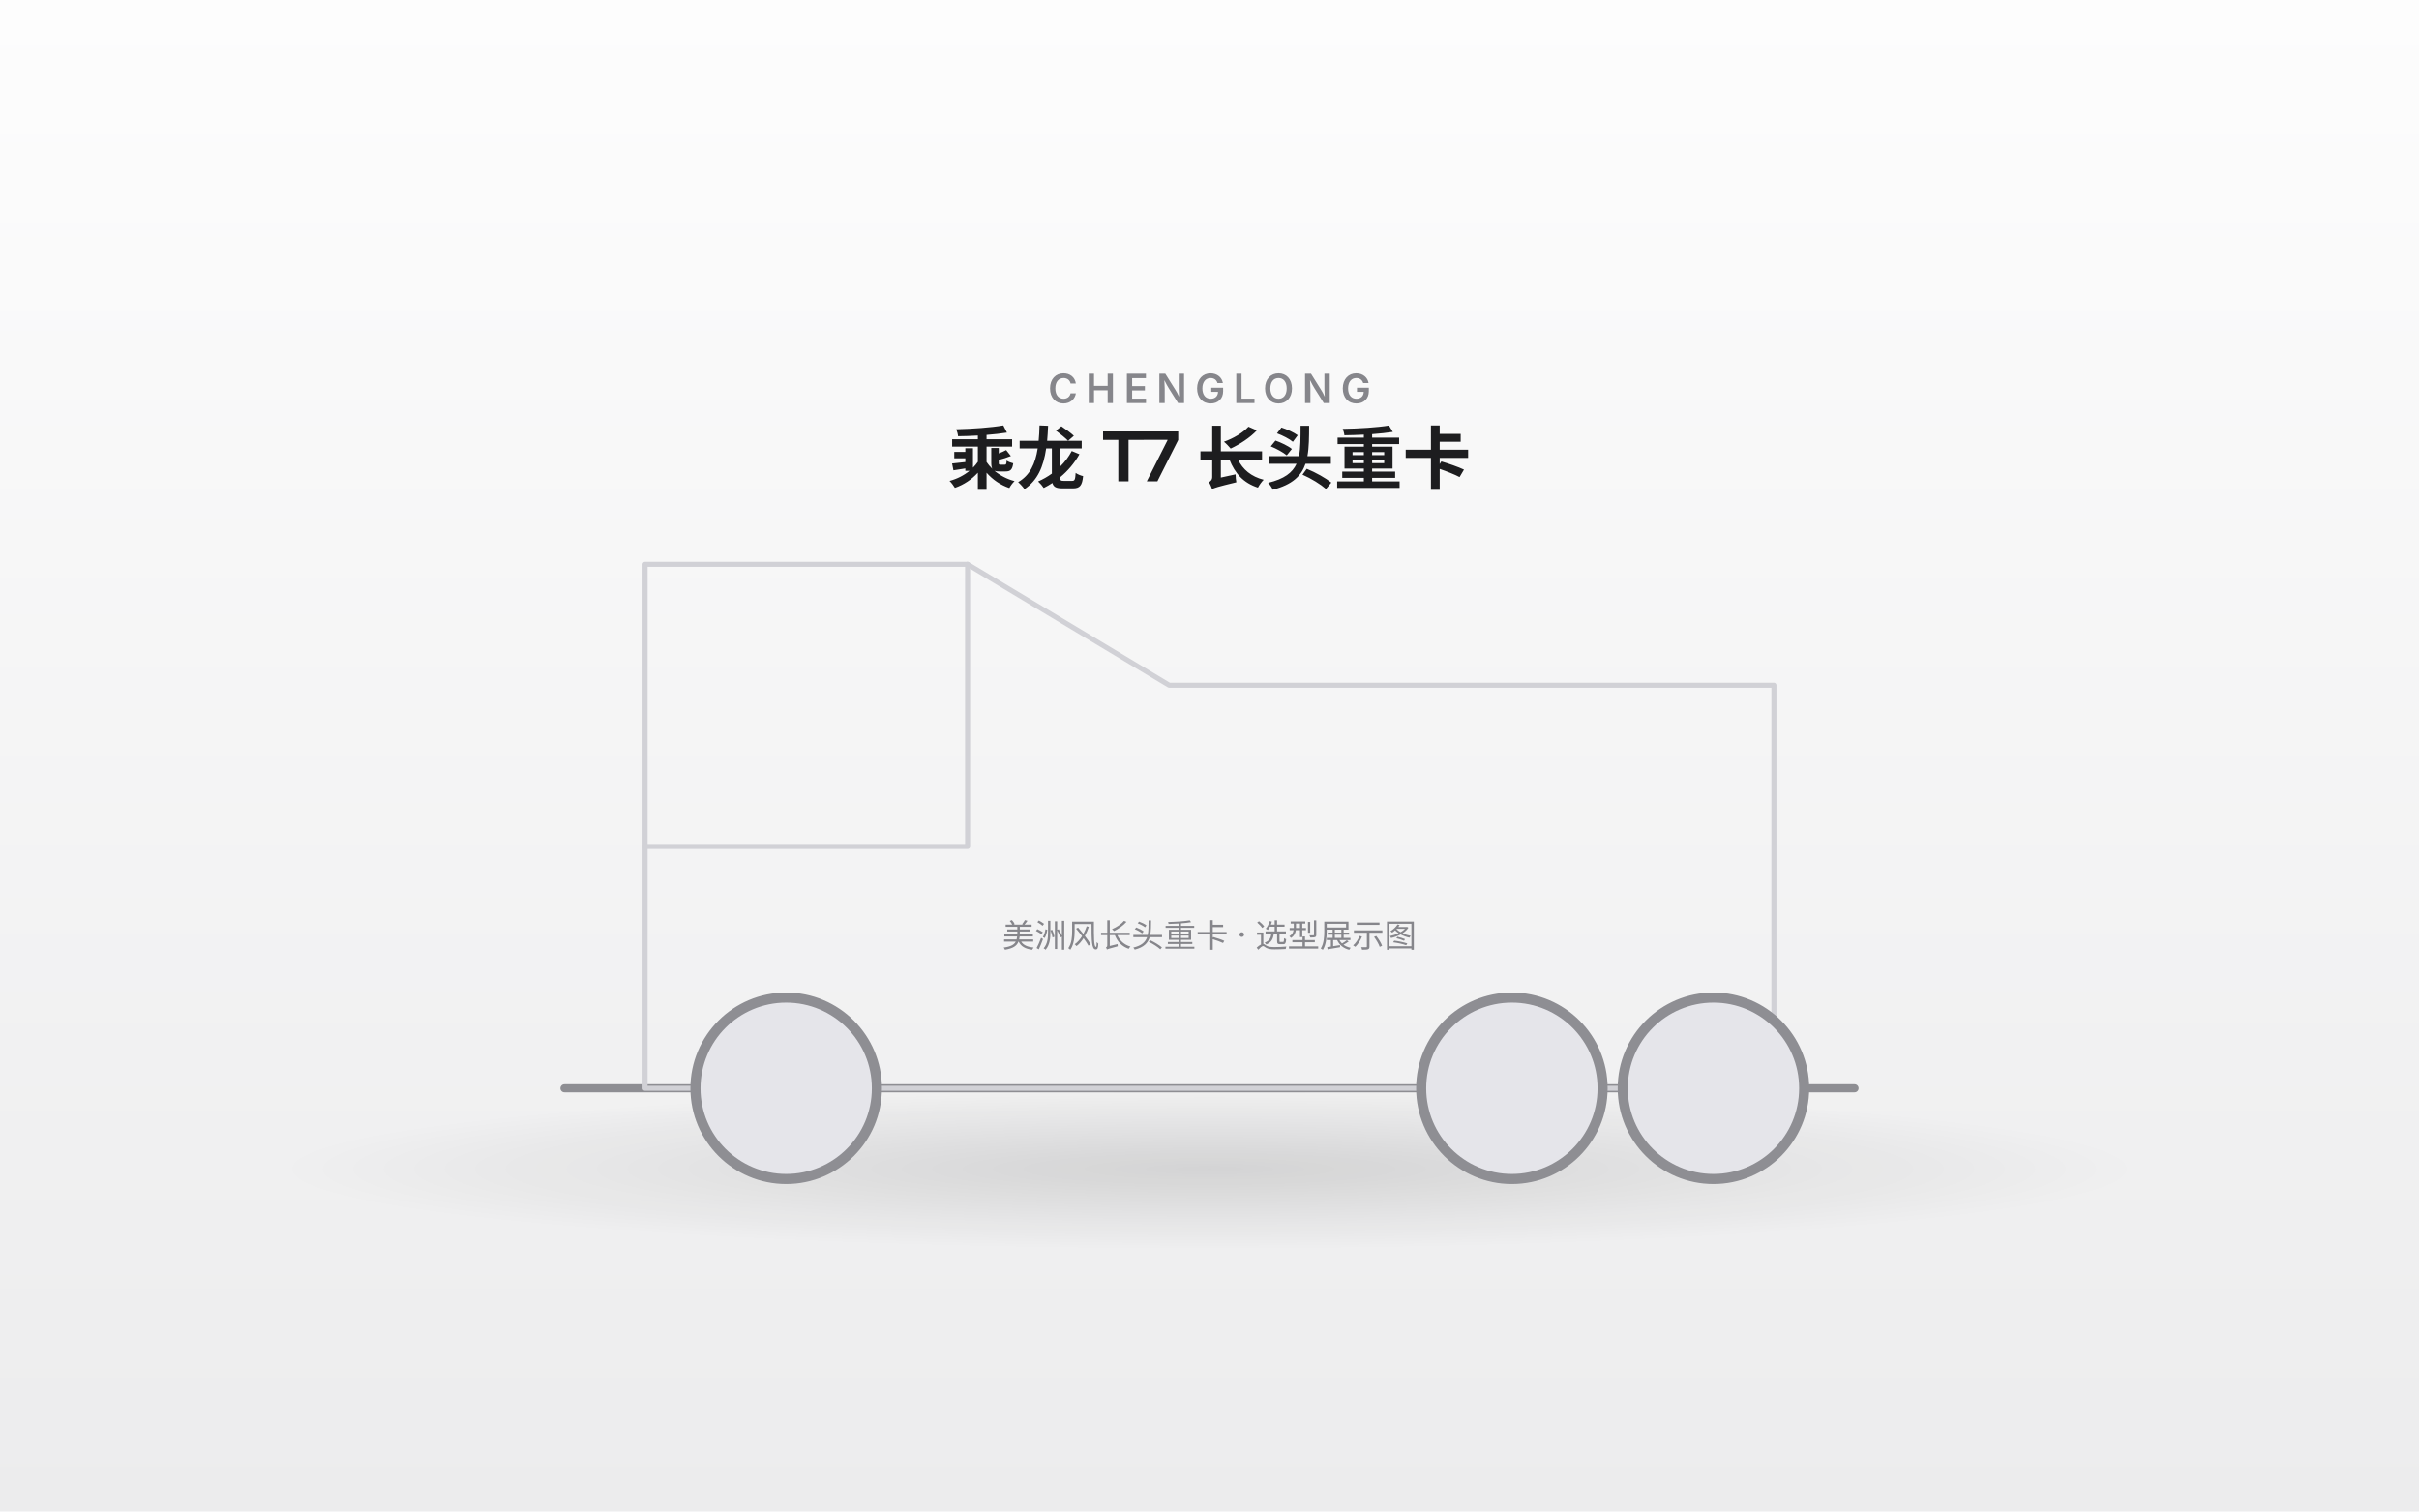
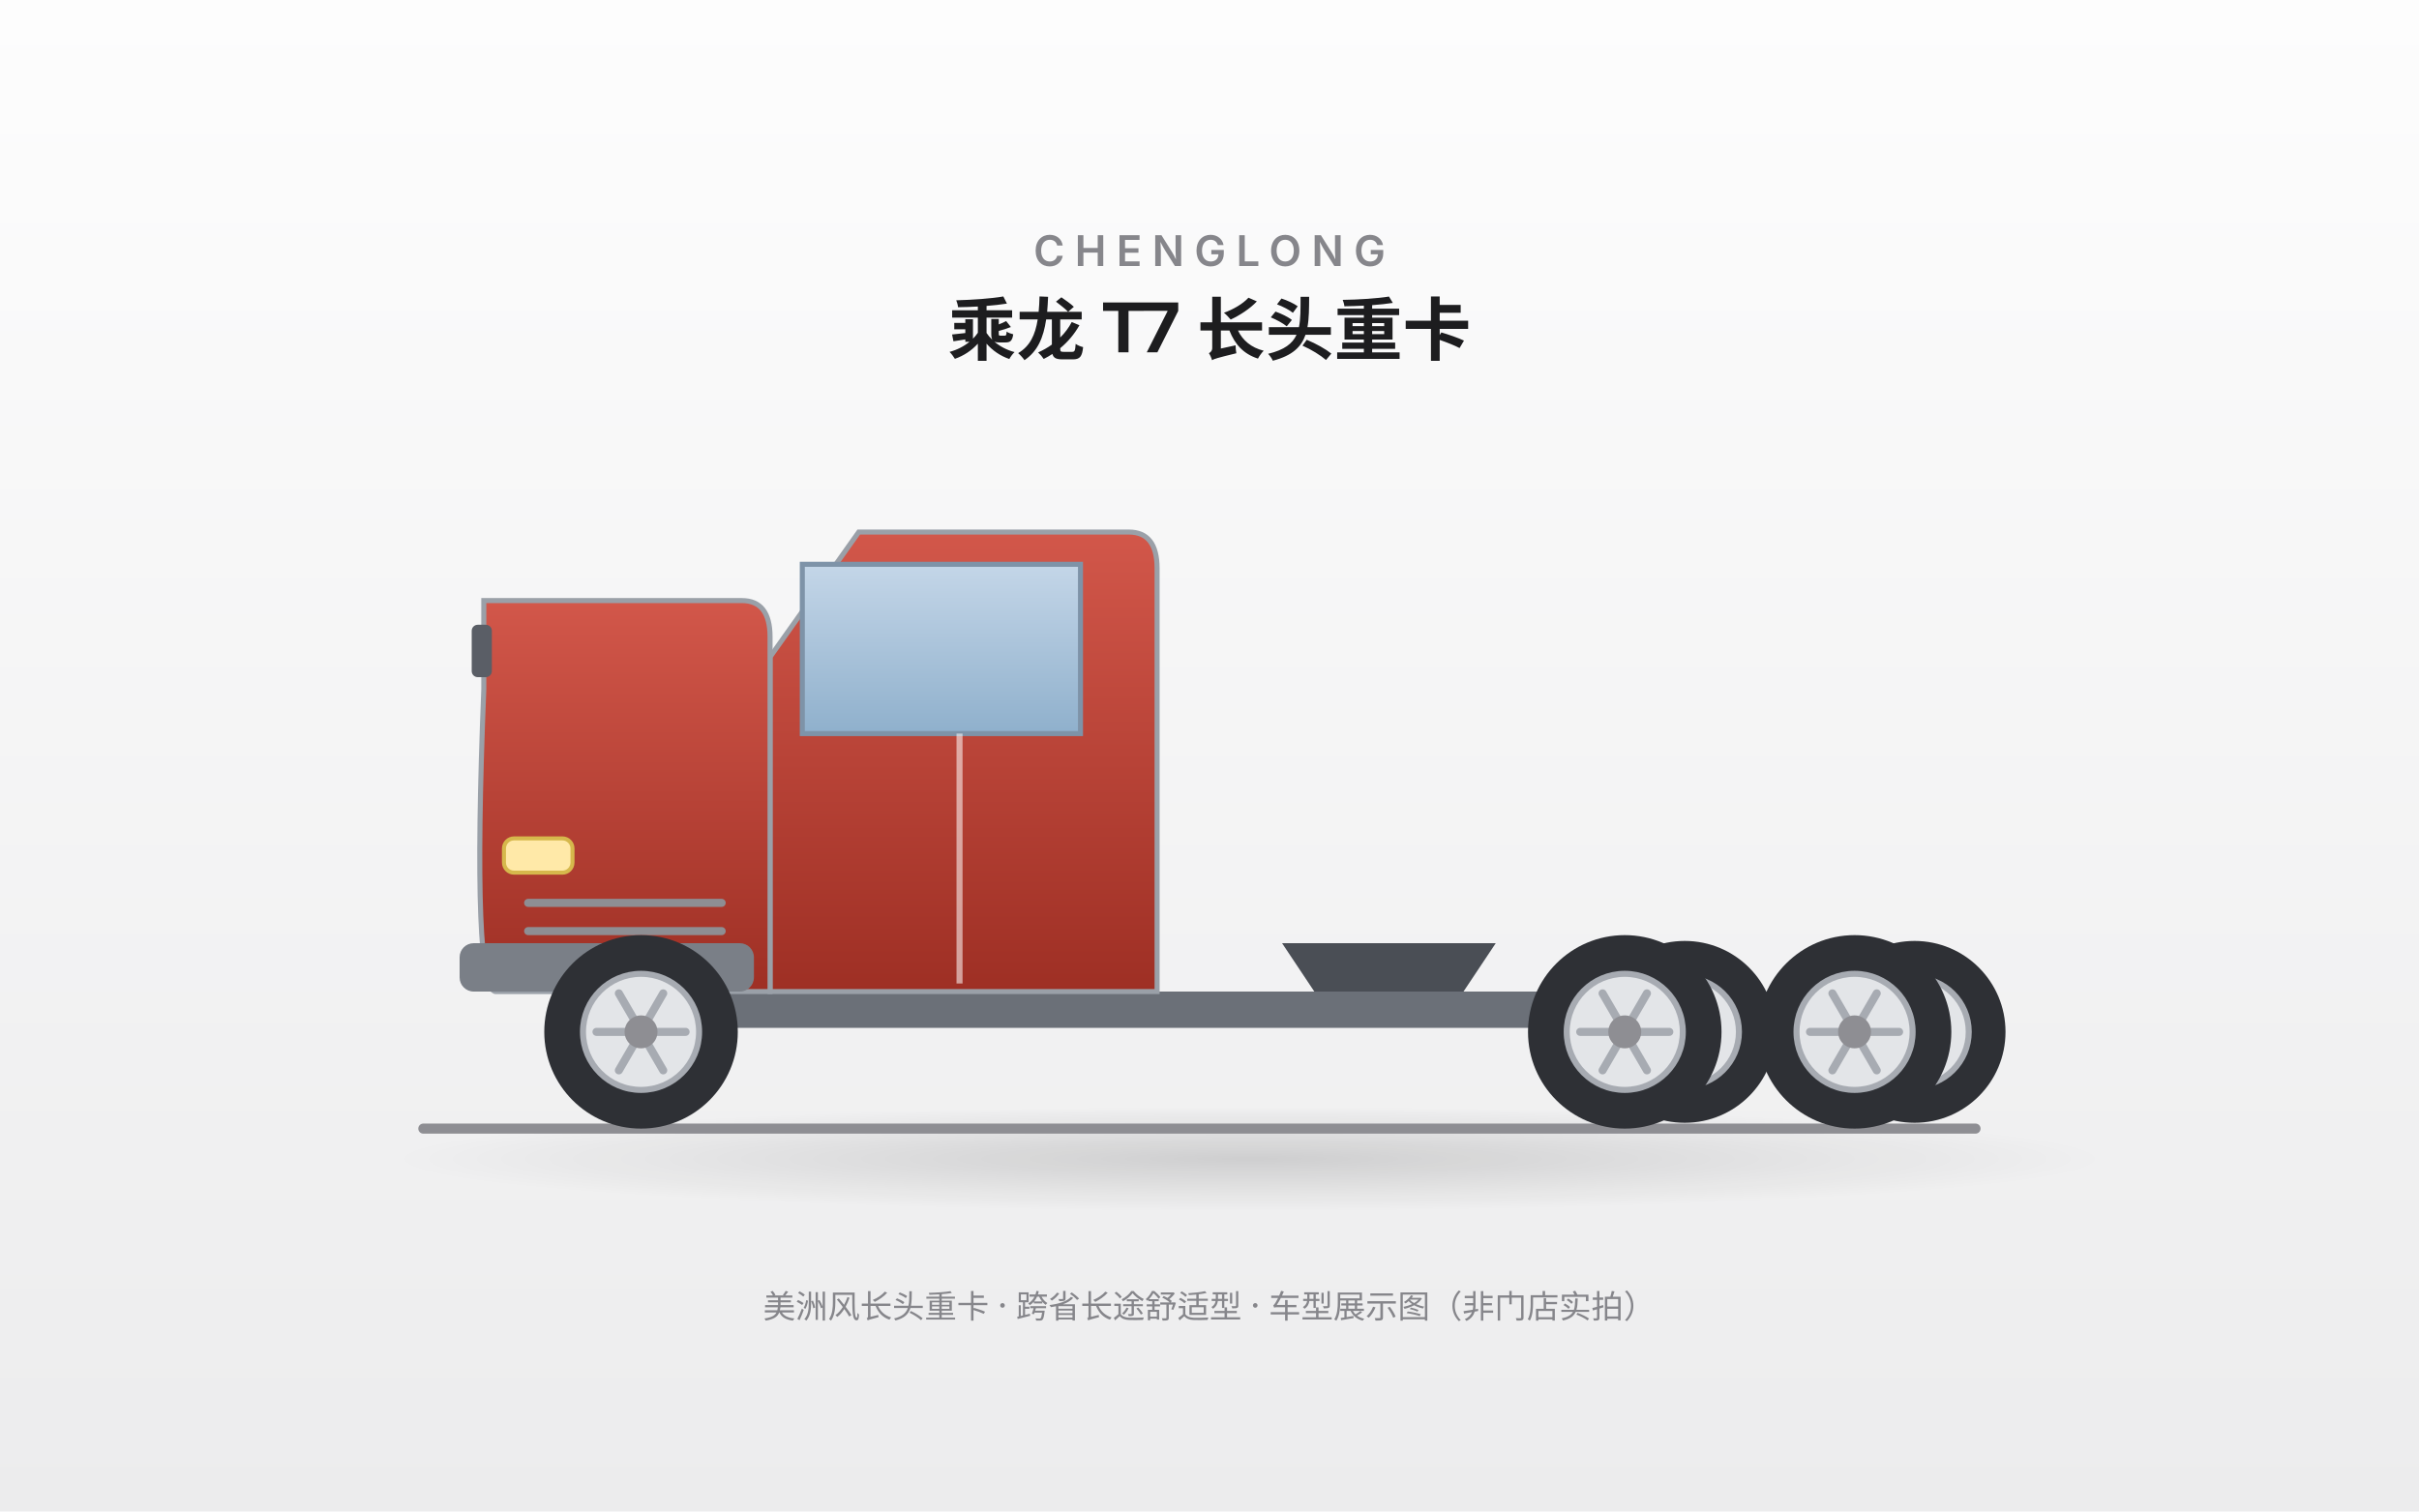
<svg xmlns="http://www.w3.org/2000/svg" viewBox="0 0 1200 750" width="100%" height="100%">
  <defs>
    <linearGradient id="bg" x1="0%" y1="0%" x2="0%" y2="100%">
      <stop offset="0%" stop-color="#FDFDFD" />
      <stop offset="100%" stop-color="#ECECED" />
    </linearGradient>
    <radialGradient id="shadow" cx="50%" cy="50%" r="50%">
-       <stop offset="0%" stop-color="rgba(0,0,0,0.12)" />
+       <stop offset="0%" stop-color="rgba(0,0,0,0.14)" />
      <stop offset="100%" stop-color="rgba(0,0,0,0)" />
    </radialGradient>
+     <linearGradient id="cabGrad" x1="0%" y1="0%" x2="0%" y2="100%">
+       <stop offset="0%" stop-color="#D2574A" />
+       <stop offset="100%" stop-color="#9E2F24" />
+     </linearGradient>
+     <linearGradient id="glassGrad" x1="0%" y1="0%" x2="0%" y2="100%">
+       <stop offset="0%" stop-color="#C4D6E8" />
+       <stop offset="100%" stop-color="#8FB0CC" />
+     </linearGradient>
+     <linearGradient id="boxGrad" x1="0%" y1="0%" x2="0%" y2="100%">
+       <stop offset="0%" stop-color="#FBFCFD" />
+       <stop offset="100%" stop-color="#E4E7EB" />
+     </linearGradient>
+     <linearGradient id="tankGrad" x1="0%" y1="0%" x2="0%" y2="100%">
+       <stop offset="0%" stop-color="#EDEFF2" />
+       <stop offset="100%" stop-color="#C3C8CF" />
+     </linearGradient>
+     <linearGradient id="bedGrad" x1="0%" y1="0%" x2="0%" y2="100%">
+       <stop offset="0%" stop-color="#F2A93B" />
+       <stop offset="100%" stop-color="#D97E1F" />
+     </linearGradient>
  </defs>
  <rect width="1200" height="750" fill="url(#bg)" />
-   <ellipse cx="600" cy="580" rx="460" ry="40" fill="url(#shadow)" />
-   <g fill="none" stroke="#D1D1D6" stroke-width="2.5" stroke-linecap="round" stroke-linejoin="round">
-     <path d="M 280 540 L 920 540" stroke="#8E8E93" stroke-width="4" />
-     <path d="M 320 540 L 320 280 L 480 280 L 580 340 L 880 340 L 880 540 Z" />
-     <path d="M 480 280 L 480 420 L 320 420" />
-     <circle cx="390" cy="540" r="45" fill="#E5E5EA" stroke="#8E8E93" stroke-width="5" />
-     <circle cx="750" cy="540" r="45" fill="#E5E5EA" stroke="#8E8E93" stroke-width="5" />
-     <circle cx="850" cy="540" r="45" fill="#E5E5EA" stroke="#8E8E93" stroke-width="5" />
+   <ellipse cx="620" cy="575" rx="430" ry="26" fill="url(#shadow)" />
+   <line x1="210" y1="560" x2="980" y2="560" stroke="#8E8E93" stroke-width="5" stroke-linecap="round" />
+   <rect x="280" y="492" width="670" height="18" rx="7" fill="#6B7078" />
+   <g>
+     <path d="M 382 492 L 382 326 L 426 264 L 560 264 Q 574 264 574 282 L 574 492 Z" fill="url(#cabGrad)" stroke="#9AA0A8" stroke-width="2.5" />
+     <path d="M 240 298 L 368 298 Q 382 298 382 316 L 382 326 L 382 492 L 246 492 Q 234 492 240 342 Z" fill="url(#cabGrad)" stroke="#9AA0A8" stroke-width="2.5" />
+     <path d="M 398 280 L 536 280 L 536 364 L 398 364 Z" fill="url(#glassGrad)" stroke="#7E93A8" stroke-width="2.5" />
+     <line x1="476" y1="364" x2="476" y2="488" stroke="rgba(255,255,255,0.55)" stroke-width="3" />
+     <rect x="250" y="416" width="34" height="17" rx="5" fill="#FFE9A8" stroke="#D6B84C" stroke-width="2" />
+     <rect x="234" y="310" width="10" height="26" rx="3" fill="#5A5E66" />
+     <g stroke="#8E8E93" stroke-width="4" stroke-linecap="round">
+       <line x1="262" y1="448" x2="358" y2="448" />
+       <line x1="262" y1="462" x2="358" y2="462" />
+     </g>
+     <rect x="228" y="468" width="146" height="24" rx="7" fill="#7A7F87" />
  </g>
-   <text x="600" y="200" font-family="-apple-system, SF Pro Display, PingFang SC, sans-serif" font-size="20" font-weight="600" fill="#86868B" text-anchor="middle" letter-spacing="4">CHENGLONG</text>
-   <text x="600" y="240" font-family="-apple-system, SF Pro Display, PingFang SC, sans-serif" font-size="34" font-weight="700" fill="#1D1D1F" text-anchor="middle">乘龙 T7 长头重卡</text>
-   <text x="600" y="470" font-family="-apple-system, SF Pro Display, PingFang SC, sans-serif" font-size="16" font-weight="500" fill="#86868B" text-anchor="middle">美洲风长头重卡 · 选型展示图</text>
+   <path d="M 636 468 L 742 468 L 726 492 L 652 492 Z" fill="#4A4E55" />
+   <g>
+     <circle cx="318" cy="512" r="48" fill="#2E3035" />
+     <circle cx="318" cy="512" r="28.8" fill="#E3E5E8" stroke="#A7ABB2" stroke-width="3" />
+     <g stroke="#A7ABB2" stroke-width="4" stroke-linecap="round">
+       <line x1="310.3" y1="512.0" x2="295.9" y2="512.0" />
+       <line x1="314.2" y1="505.3" x2="307.0" y2="492.9" />
+       <line x1="321.8" y1="505.3" x2="329.0" y2="492.9" />
+       <line x1="325.7" y1="512.0" x2="340.1" y2="512.0" />
+       <line x1="321.8" y1="518.7" x2="329.0" y2="531.1" />
+       <line x1="314.2" y1="518.7" x2="307.0" y2="531.1" />
+     </g>
+     <circle cx="318" cy="512" r="8.16" fill="#8E8E93" />
+   </g>
+   <g>
+     <circle cx="835.76" cy="512" r="45.12" fill="#2E3035" />
+     <circle cx="835.76" cy="512" r="26.88" fill="#E3E5E8" stroke="#A7ABB2" stroke-width="3" />
+     <circle cx="806" cy="512" r="48" fill="#2E3035" />
+     <circle cx="806" cy="512" r="28.8" fill="#E3E5E8" stroke="#A7ABB2" stroke-width="3" />
+     <g stroke="#A7ABB2" stroke-width="4" stroke-linecap="round">
+       <line x1="798.3" y1="512.0" x2="783.9" y2="512.0" />
+       <line x1="802.2" y1="505.3" x2="795.0" y2="492.9" />
+       <line x1="809.8" y1="505.3" x2="817.0" y2="492.9" />
+       <line x1="813.7" y1="512.0" x2="828.1" y2="512.0" />
+       <line x1="809.8" y1="518.7" x2="817.0" y2="531.1" />
+       <line x1="802.2" y1="518.7" x2="795.0" y2="531.1" />
+     </g>
+     <circle cx="806" cy="512" r="8.16" fill="#8E8E93" />
+   </g>
+   <g>
+     <circle cx="949.76" cy="512" r="45.12" fill="#2E3035" />
+     <circle cx="949.76" cy="512" r="26.88" fill="#E3E5E8" stroke="#A7ABB2" stroke-width="3" />
+     <circle cx="920" cy="512" r="48" fill="#2E3035" />
+     <circle cx="920" cy="512" r="28.8" fill="#E3E5E8" stroke="#A7ABB2" stroke-width="3" />
+     <g stroke="#A7ABB2" stroke-width="4" stroke-linecap="round">
+       <line x1="912.3" y1="512.0" x2="897.9" y2="512.0" />
+       <line x1="916.2" y1="505.3" x2="909.0" y2="492.9" />
+       <line x1="923.8" y1="505.3" x2="931.0" y2="492.9" />
+       <line x1="927.7" y1="512.0" x2="942.1" y2="512.0" />
+       <line x1="923.8" y1="518.7" x2="931.0" y2="531.1" />
+       <line x1="916.2" y1="518.7" x2="909.0" y2="531.1" />
+     </g>
+     <circle cx="920" cy="512" r="8.16" fill="#8E8E93" />
+   </g>
+   <text x="600" y="132" font-family="-apple-system, SF Pro Display, PingFang SC, sans-serif" font-size="21" font-weight="600" fill="#86868B" text-anchor="middle" letter-spacing="5">CHENGLONG</text>
+   <text x="600" y="176" font-family="-apple-system, SF Pro Display, PingFang SC, sans-serif" font-size="34" font-weight="700" fill="#1D1D1F" text-anchor="middle">乘龙 T7 长头重卡</text>
+   <text x="600" y="654" font-family="-apple-system, SF Pro Display, PingFang SC, sans-serif" font-size="16" font-weight="500" fill="#86868B" text-anchor="middle">美洲风长头重卡 · 跨省长途舒适型 · 车型展示图（非门店实拍）</text>
</svg>
